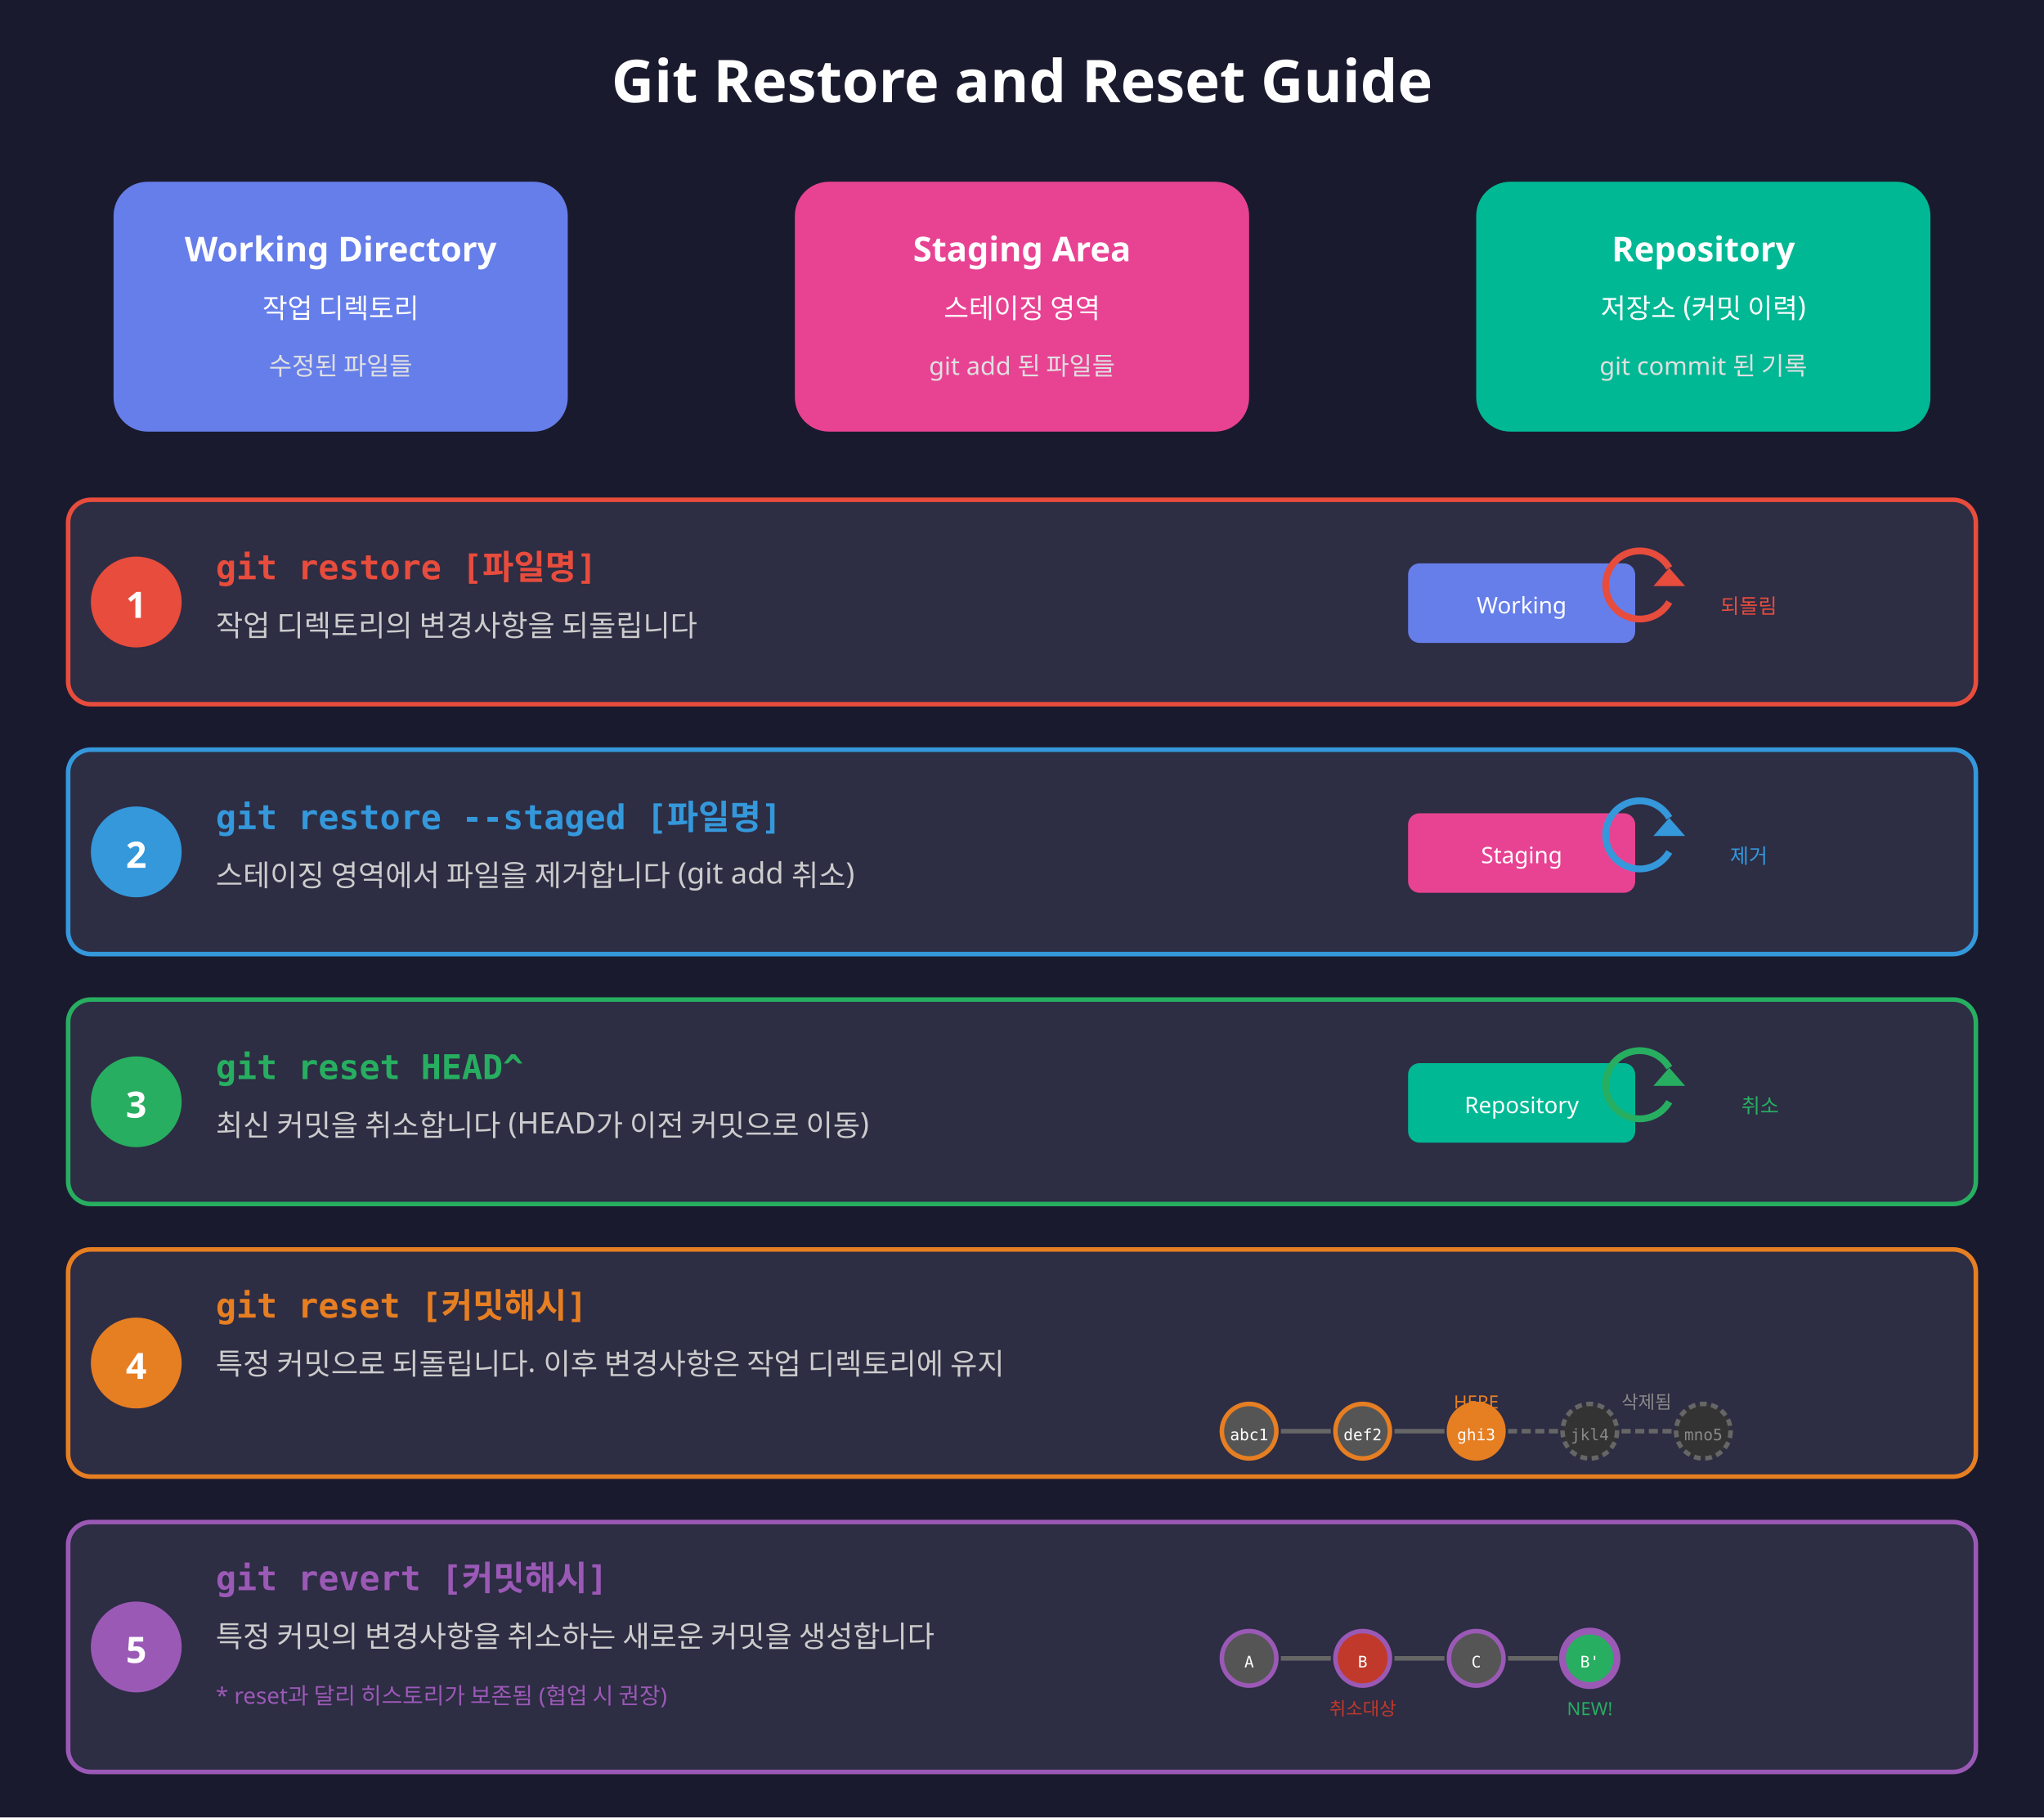
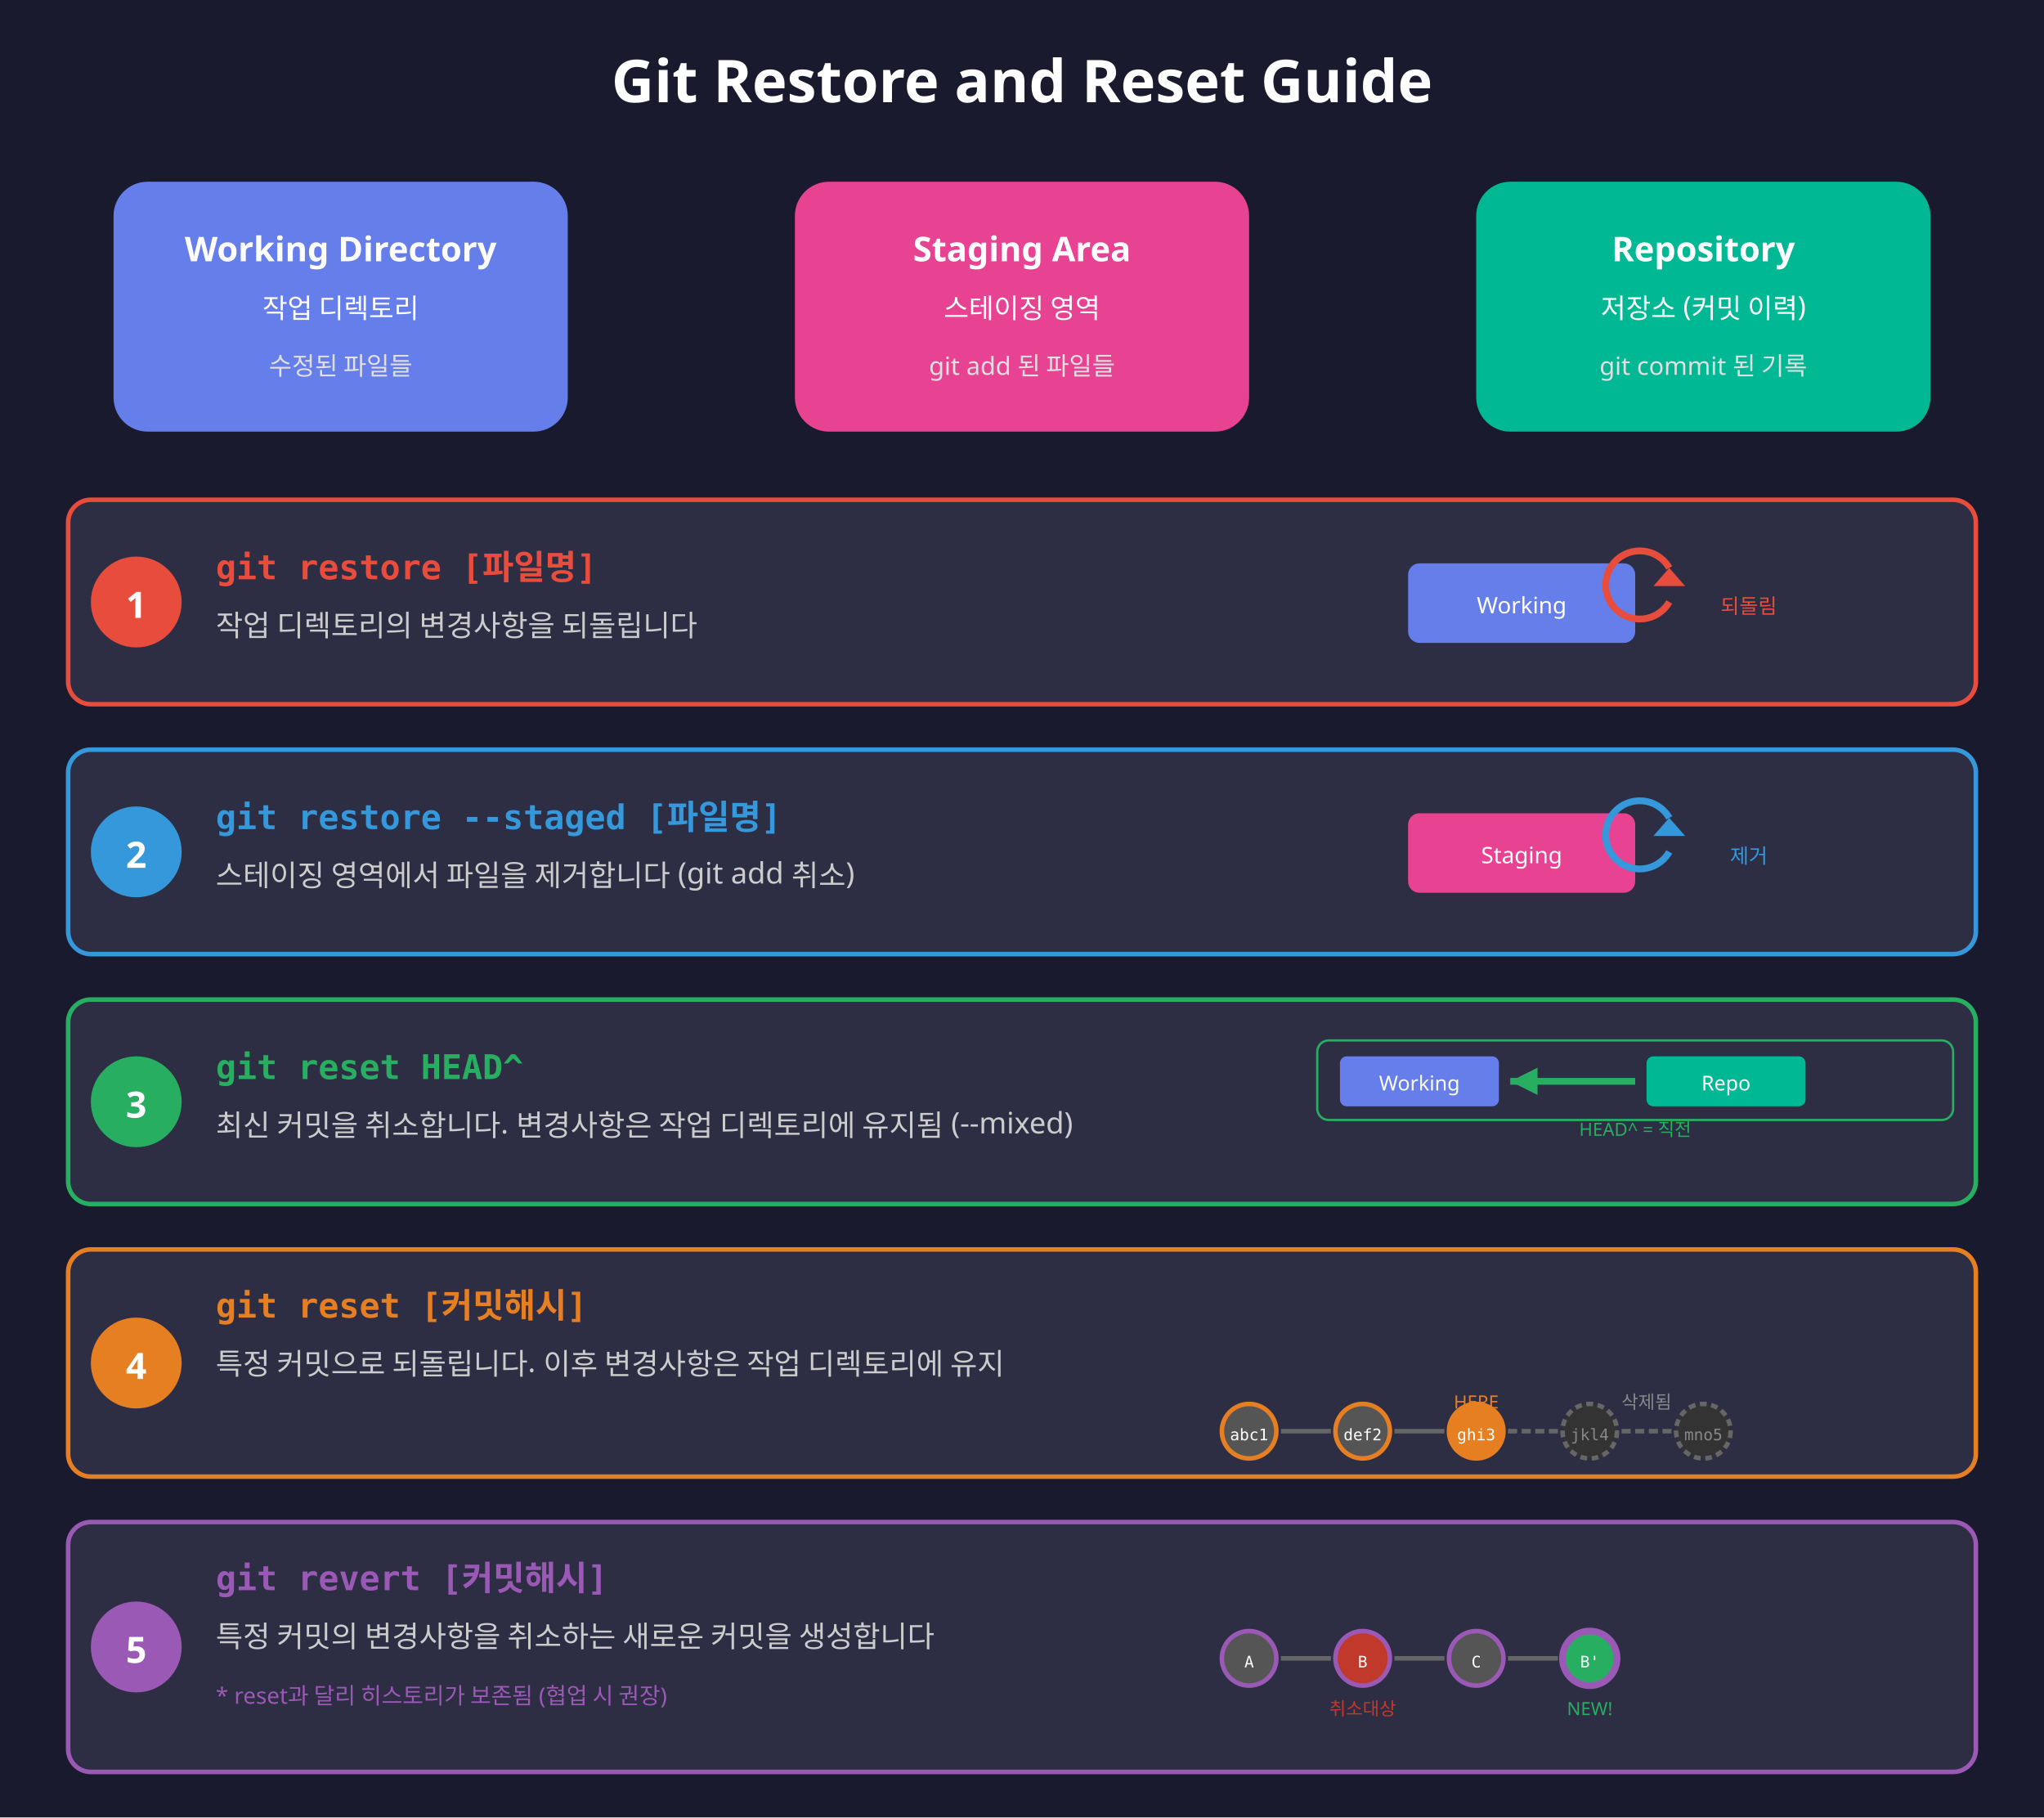
<svg xmlns="http://www.w3.org/2000/svg" viewBox="0 0 900 800" width="900" height="800">
  <rect width="900" height="800" fill="#1a1a2e" />
  <text x="450" y="45" text-anchor="middle" font-family="sans-serif" font-size="26" font-weight="bold" fill="#ffffff">Git Restore and Reset Guide</text>
  <rect x="50" y="80" width="200" height="110" rx="15" fill="#667eea" />
  <text x="150" y="115" text-anchor="middle" font-family="sans-serif" font-size="15" font-weight="bold" fill="#ffffff">Working Directory</text>
  <text x="150" y="140" text-anchor="middle" font-family="sans-serif" font-size="12" fill="#ffffff">작업 디렉토리</text>
  <text x="150" y="165" text-anchor="middle" font-family="sans-serif" font-size="11" fill="#e0e0e0">수정된 파일들</text>
  <rect x="350" y="80" width="200" height="110" rx="15" fill="#e84393" />
  <text x="450" y="115" text-anchor="middle" font-family="sans-serif" font-size="15" font-weight="bold" fill="#ffffff">Staging Area</text>
  <text x="450" y="140" text-anchor="middle" font-family="sans-serif" font-size="12" fill="#ffffff">스테이징 영역</text>
  <text x="450" y="165" text-anchor="middle" font-family="sans-serif" font-size="11" fill="#e0e0e0">git add 된 파일들</text>
  <rect x="650" y="80" width="200" height="110" rx="15" fill="#00b894" />
  <text x="750" y="115" text-anchor="middle" font-family="sans-serif" font-size="15" font-weight="bold" fill="#ffffff">Repository</text>
  <text x="750" y="140" text-anchor="middle" font-family="sans-serif" font-size="12" fill="#ffffff">저장소 (커밋 이력)</text>
  <text x="750" y="165" text-anchor="middle" font-family="sans-serif" font-size="11" fill="#e0e0e0">git commit 된 기록</text>
  <rect x="30" y="220" width="840" height="90" rx="10" fill="#2d2d44" stroke="#e74c3c" stroke-width="2" />
  <circle cx="60" cy="265" r="20" fill="#e74c3c" />
  <text x="60" y="272" text-anchor="middle" font-family="sans-serif" font-size="16" font-weight="bold" fill="#ffffff">1</text>
  <text x="95" y="255" font-family="monospace" font-size="15" font-weight="bold" fill="#e74c3c">git restore [파일명]</text>
  <text x="95" y="280" font-family="sans-serif" font-size="13" fill="#cccccc">작업 디렉토리의 변경사항을 되돌립니다</text>
  <rect x="620" y="248" width="100" height="35" rx="5" fill="#667eea" />
  <text x="670" y="270" text-anchor="middle" font-family="sans-serif" font-size="10" fill="#ffffff">Working</text>
  <path d="M 735 265 A 15 15 0 1 1 735 250" stroke="#e74c3c" stroke-width="3" fill="none" />
  <polygon points="735,250 728,258 742,258" fill="#e74c3c" />
  <text x="770" y="270" text-anchor="middle" font-family="sans-serif" font-size="9" fill="#e74c3c">되돌림</text>
  <rect x="30" y="330" width="840" height="90" rx="10" fill="#2d2d44" stroke="#3498db" stroke-width="2" />
  <circle cx="60" cy="375" r="20" fill="#3498db" />
  <text x="60" y="382" text-anchor="middle" font-family="sans-serif" font-size="16" font-weight="bold" fill="#ffffff">2</text>
  <text x="95" y="365" font-family="monospace" font-size="15" font-weight="bold" fill="#3498db">git restore --staged [파일명]</text>
  <text x="95" y="390" font-family="sans-serif" font-size="13" fill="#cccccc">스테이징 영역에서 파일을 제거합니다 (git add 취소)</text>
  <rect x="620" y="358" width="100" height="35" rx="5" fill="#e84393" />
  <text x="670" y="380" text-anchor="middle" font-family="sans-serif" font-size="10" fill="#ffffff">Staging</text>
  <path d="M 735 375 A 15 15 0 1 1 735 360" stroke="#3498db" stroke-width="3" fill="none" />
  <polygon points="735,360 728,368 742,368" fill="#3498db" />
  <text x="770" y="380" text-anchor="middle" font-family="sans-serif" font-size="9" fill="#3498db">제거</text>
  <rect x="30" y="440" width="840" height="90" rx="10" fill="#2d2d44" stroke="#27ae60" stroke-width="2" />
  <circle cx="60" cy="485" r="20" fill="#27ae60" />
  <text x="60" y="492" text-anchor="middle" font-family="sans-serif" font-size="16" font-weight="bold" fill="#ffffff">3</text>
  <text x="95" y="475" font-family="monospace" font-size="15" font-weight="bold" fill="#27ae60">git reset HEAD^</text>
-   <text x="95" y="500" font-family="sans-serif" font-size="13" fill="#cccccc">최신 커밋을 취소합니다 (HEAD가 이전 커밋으로 이동)</text>
-   <rect x="620" y="468" width="100" height="35" rx="5" fill="#00b894" />
-   <text x="670" y="490" text-anchor="middle" font-family="sans-serif" font-size="10" fill="#ffffff">Repository</text>
-   <path d="M 735 485 A 15 15 0 1 1 735 470" stroke="#27ae60" stroke-width="3" fill="none" />
-   <polygon points="735,470 728,478 742,478" fill="#27ae60" />
-   <text x="775" y="490" text-anchor="middle" font-family="sans-serif" font-size="9" fill="#27ae60">취소</text>
+   <text x="95" y="500" font-family="sans-serif" font-size="13" fill="#cccccc">최신 커밋을 취소합니다. 변경사항은 작업 디렉토리에 유지됨 (--mixed)</text>
+   <rect x="580" y="458" width="280" height="35" rx="5" fill="#2d2d44" stroke="#27ae60" stroke-width="1" />
+   <rect x="590" y="465" width="70" height="22" rx="3" fill="#667eea" />
+   <text x="625" y="480" text-anchor="middle" font-family="sans-serif" font-size="9" fill="#ffffff">Working</text>
+   <line x1="665" y1="476" x2="720" y2="476" stroke="#27ae60" stroke-width="3" />
+   <polygon points="665,476 677,470 677,482" fill="#27ae60" />
+   <rect x="725" y="465" width="70" height="22" rx="3" fill="#00b894" />
+   <text x="760" y="480" text-anchor="middle" font-family="sans-serif" font-size="9" fill="#ffffff">Repo</text>
+   <text x="720" y="500" text-anchor="middle" font-family="sans-serif" font-size="8" fill="#27ae60">HEAD^ = 직전</text>
  <rect x="30" y="550" width="840" height="100" rx="10" fill="#2d2d44" stroke="#e67e22" stroke-width="2" />
  <circle cx="60" cy="600" r="20" fill="#e67e22" />
  <text x="60" y="607" text-anchor="middle" font-family="sans-serif" font-size="16" font-weight="bold" fill="#ffffff">4</text>
  <text x="95" y="580" font-family="monospace" font-size="15" font-weight="bold" fill="#e67e22">git reset [커밋해시]</text>
  <text x="95" y="605" font-family="sans-serif" font-size="13" fill="#cccccc">특정 커밋으로 되돌립니다. 이후 변경사항은 작업 디렉토리에 유지</text>
  <circle cx="550" cy="630" r="12" fill="#555555" stroke="#e67e22" stroke-width="2" />
  <text x="550" y="634" text-anchor="middle" font-family="monospace" font-size="7" fill="#ffffff">abc1</text>
  <line x1="564" y1="630" x2="586" y2="630" stroke="#666666" stroke-width="2" />
  <circle cx="600" cy="630" r="12" fill="#555555" stroke="#e67e22" stroke-width="2" />
  <text x="600" y="634" text-anchor="middle" font-family="monospace" font-size="7" fill="#ffffff">def2</text>
  <line x1="614" y1="630" x2="636" y2="630" stroke="#666666" stroke-width="2" />
  <circle cx="650" cy="630" r="12" fill="#e67e22" stroke="#e67e22" stroke-width="2" />
  <text x="650" y="634" text-anchor="middle" font-family="monospace" font-size="7" fill="#ffffff">ghi3</text>
  <text x="650" y="620" text-anchor="middle" font-family="sans-serif" font-size="8" fill="#e67e22">HERE</text>
  <line x1="664" y1="630" x2="686" y2="630" stroke="#666666" stroke-width="2" stroke-dasharray="4,2" />
  <circle cx="700" cy="630" r="12" fill="#333333" stroke="#666666" stroke-width="2" stroke-dasharray="3,2" />
  <text x="700" y="634" text-anchor="middle" font-family="monospace" font-size="7" fill="#888888">jkl4</text>
  <line x1="714" y1="630" x2="736" y2="630" stroke="#666666" stroke-width="2" stroke-dasharray="4,2" />
  <circle cx="750" cy="630" r="12" fill="#333333" stroke="#666666" stroke-width="2" stroke-dasharray="3,2" />
  <text x="750" y="634" text-anchor="middle" font-family="monospace" font-size="7" fill="#888888">mno5</text>
  <text x="725" y="620" text-anchor="middle" font-family="sans-serif" font-size="8" fill="#888888">삭제됨</text>
  <rect x="30" y="670" width="840" height="110" rx="10" fill="#2d2d44" stroke="#9b59b6" stroke-width="2" />
  <circle cx="60" cy="725" r="20" fill="#9b59b6" />
  <text x="60" y="732" text-anchor="middle" font-family="sans-serif" font-size="16" font-weight="bold" fill="#ffffff">5</text>
  <text x="95" y="700" font-family="monospace" font-size="15" font-weight="bold" fill="#9b59b6">git revert [커밋해시]</text>
  <text x="95" y="725" font-family="sans-serif" font-size="13" fill="#cccccc">특정 커밋의 변경사항을 취소하는 새로운 커밋을 생성합니다</text>
  <text x="95" y="750" font-family="sans-serif" font-size="10" fill="#9b59b6">* reset과 달리 히스토리가 보존됨 (협업 시 권장)</text>
  <circle cx="550" cy="730" r="12" fill="#555555" stroke="#9b59b6" stroke-width="2" />
  <text x="550" y="734" text-anchor="middle" font-family="monospace" font-size="7" fill="#ffffff">A</text>
  <line x1="564" y1="730" x2="586" y2="730" stroke="#666666" stroke-width="2" />
  <circle cx="600" cy="730" r="12" fill="#c0392b" stroke="#9b59b6" stroke-width="2" />
  <text x="600" y="734" text-anchor="middle" font-family="monospace" font-size="7" fill="#ffffff">B</text>
  <text x="600" y="755" text-anchor="middle" font-family="sans-serif" font-size="8" fill="#c0392b">취소대상</text>
  <line x1="614" y1="730" x2="636" y2="730" stroke="#666666" stroke-width="2" />
  <circle cx="650" cy="730" r="12" fill="#555555" stroke="#9b59b6" stroke-width="2" />
  <text x="650" y="734" text-anchor="middle" font-family="monospace" font-size="7" fill="#ffffff">C</text>
  <line x1="664" y1="730" x2="686" y2="730" stroke="#666666" stroke-width="2" />
  <circle cx="700" cy="730" r="12" fill="#27ae60" stroke="#9b59b6" stroke-width="3" />
  <text x="700" y="734" text-anchor="middle" font-family="monospace" font-size="7" fill="#ffffff">B'</text>
  <text x="700" y="755" text-anchor="middle" font-family="sans-serif" font-size="8" fill="#27ae60">NEW!</text>
</svg>
